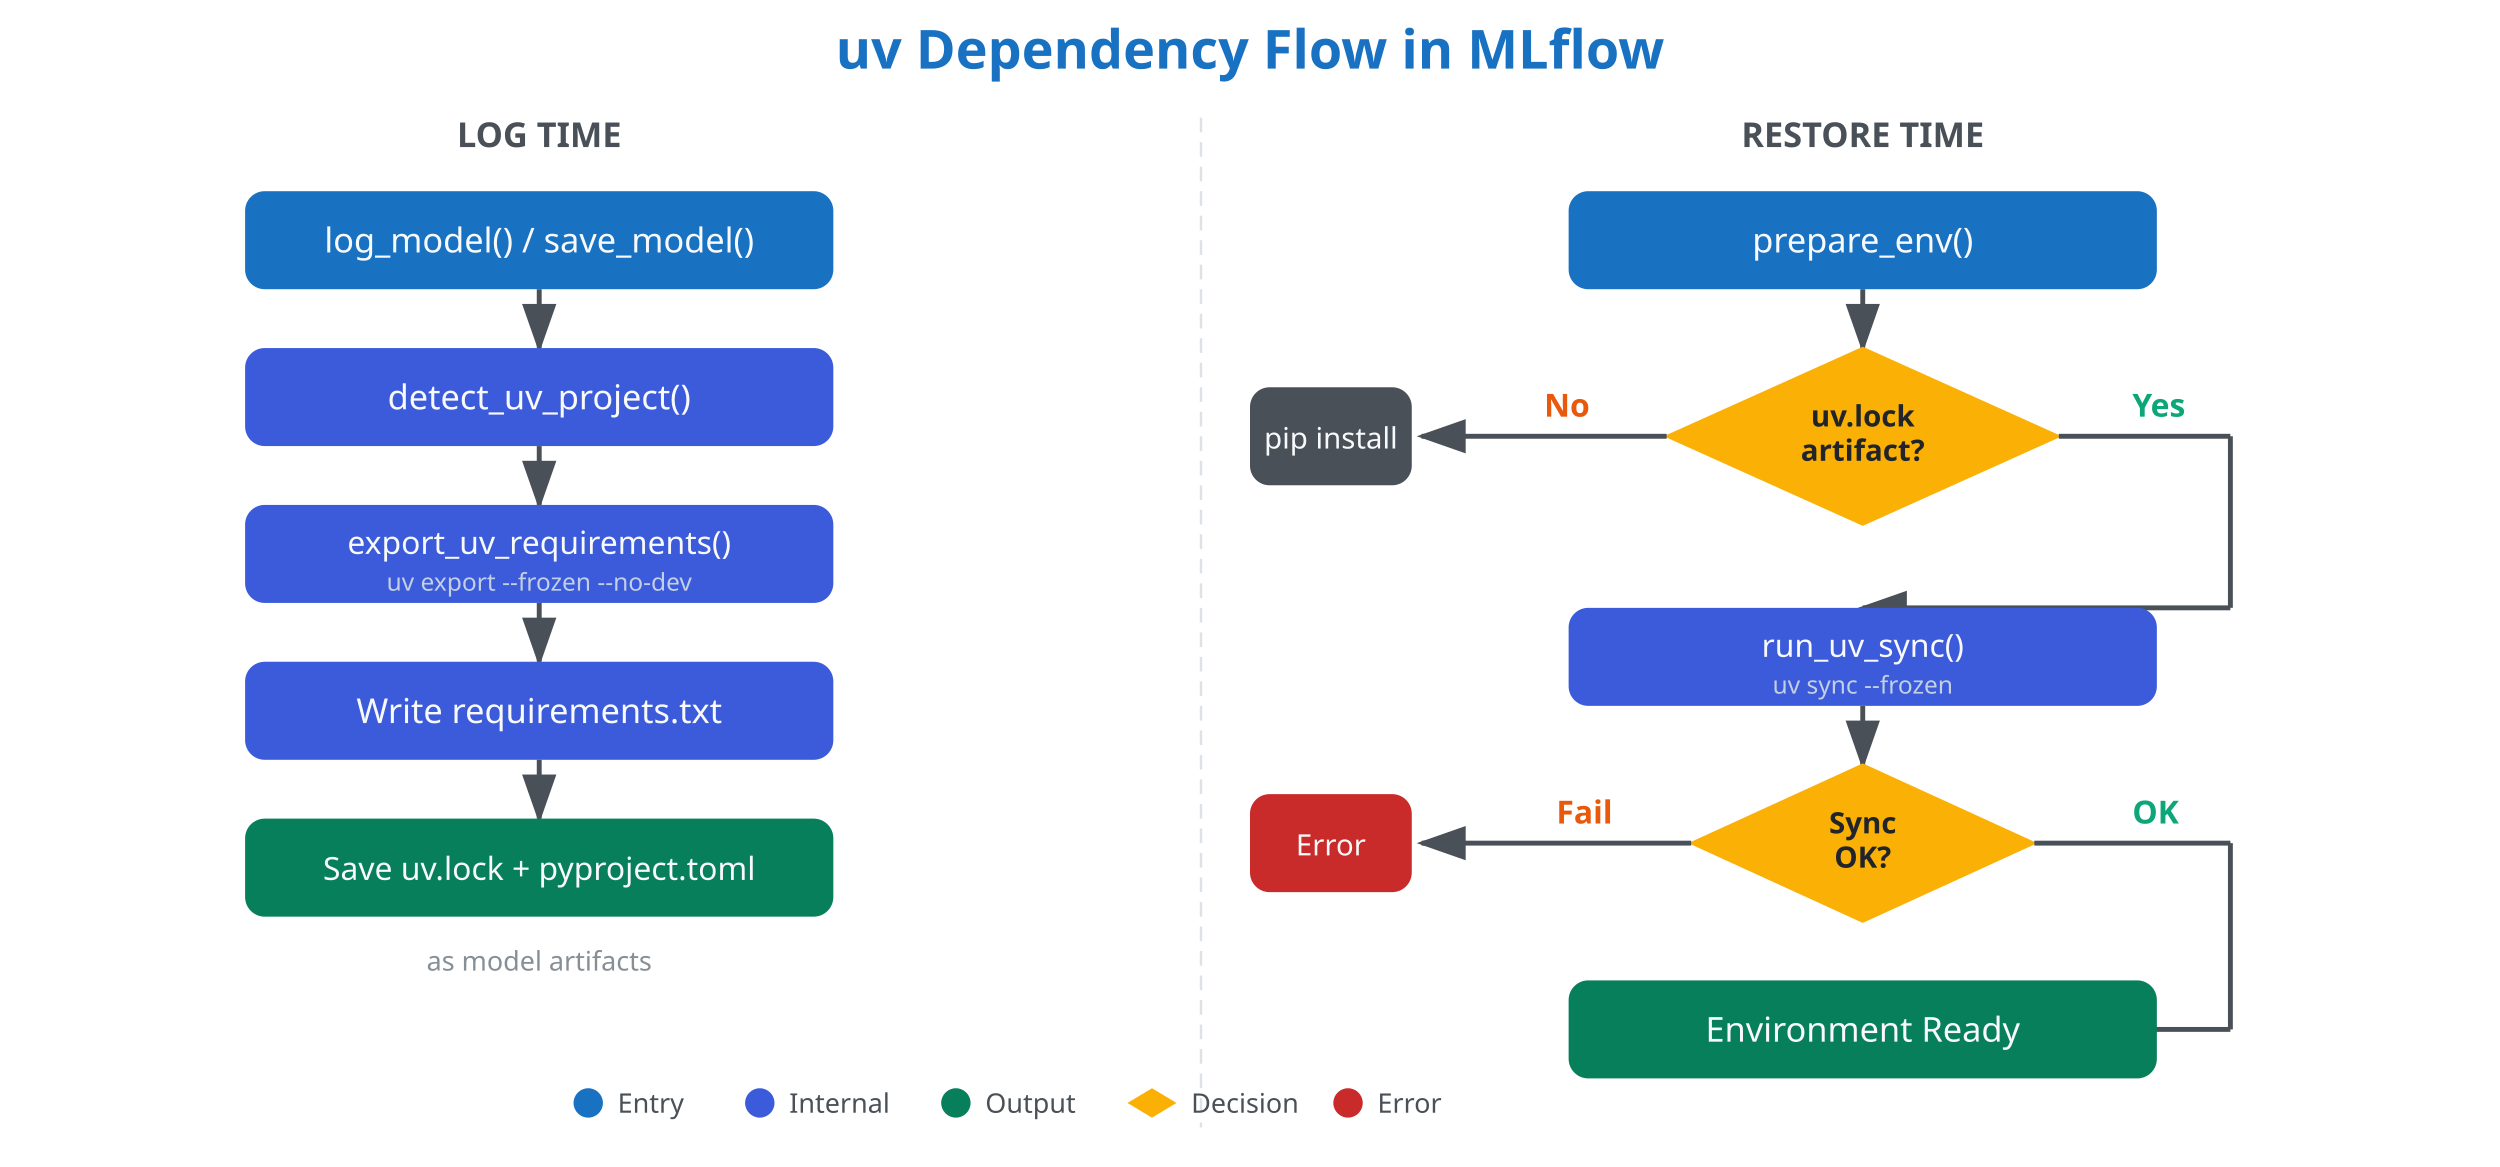
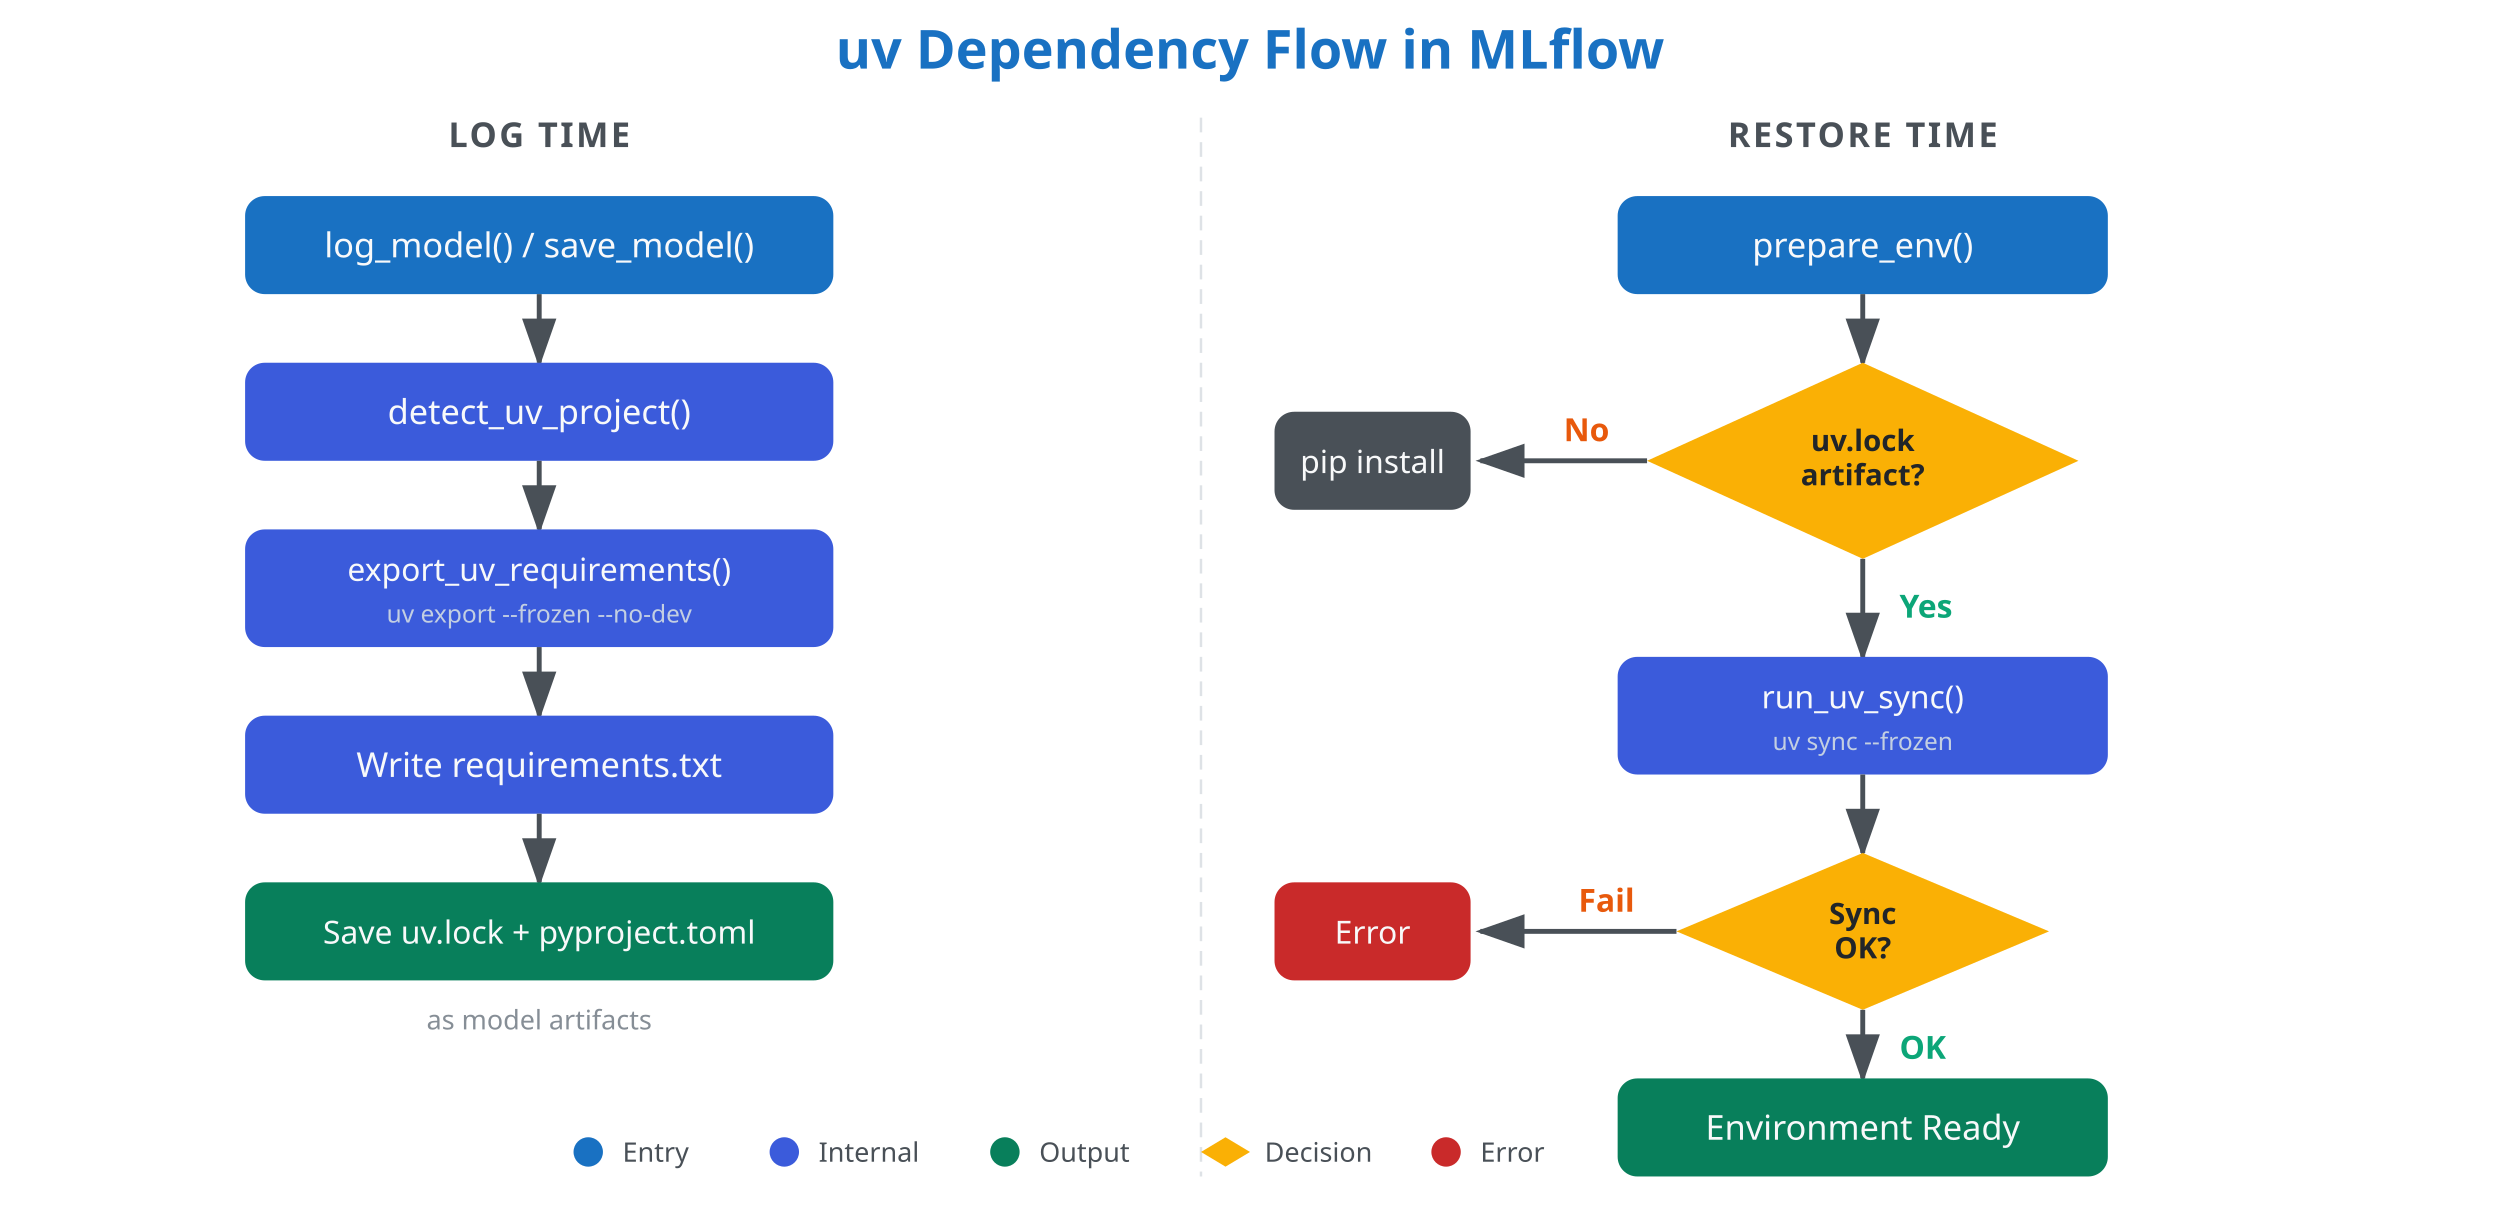
- <svg xmlns="http://www.w3.org/2000/svg" viewBox="0 0 1020 476" font-family="Segoe UI, system-ui, -apple-system, sans-serif">
-   <text x="510" y="28" font-size="22" fill="#1971c2" text-anchor="middle" font-weight="600">uv Dependency Flow in MLflow</text>
-   <text x="220" y="60" font-size="14" fill="#495057" text-anchor="middle" font-weight="600">LOG TIME</text>
-   <text x="760" y="60" font-size="14" fill="#495057" text-anchor="middle" font-weight="600">RESTORE TIME</text>
-   <line x1="490" y1="48" x2="490" y2="460" stroke="#dee2e6" stroke-width="1" stroke-dasharray="6,4" />
-   <rect x="100" y="78" width="240" height="40" rx="8" fill="#1971c2" />
-   <text x="220" y="103" font-size="14" fill="#f8f9fa" text-anchor="middle">log_model() / save_model()</text>
-   <line x1="220" y1="118" x2="220" y2="142" stroke="#495057" stroke-width="2" marker-end="url(#arrow)" />
-   <rect x="100" y="142" width="240" height="40" rx="8" fill="#3b5bdb" />
-   <text x="220" y="167" font-size="14" fill="#f8f9fa" text-anchor="middle">detect_uv_project()</text>
-   <line x1="220" y1="182" x2="220" y2="206" stroke="#495057" stroke-width="2" marker-end="url(#arrow)" />
-   <rect x="100" y="206" width="240" height="40" rx="8" fill="#3b5bdb" />
-   <text x="220" y="226" font-size="13" fill="#f8f9fa" text-anchor="middle">export_uv_requirements()</text>
-   <text x="220" y="241" font-size="10" fill="#c3cfe2" text-anchor="middle">uv export --frozen --no-dev</text>
-   <line x1="220" y1="246" x2="220" y2="270" stroke="#495057" stroke-width="2" marker-end="url(#arrow)" />
-   <rect x="100" y="270" width="240" height="40" rx="8" fill="#3b5bdb" />
-   <text x="220" y="295" font-size="14" fill="#f8f9fa" text-anchor="middle">Write requirements.txt</text>
-   <line x1="220" y1="310" x2="220" y2="334" stroke="#495057" stroke-width="2" marker-end="url(#arrow)" />
-   <rect x="100" y="334" width="240" height="40" rx="8" fill="#087f5b" />
-   <text x="220" y="359" font-size="13" fill="#f8f9fa" text-anchor="middle">Save uv.lock + pyproject.toml</text>
-   <text x="220" y="396" font-size="11" fill="#868e96" text-anchor="middle">as model artifacts</text>
-   <rect x="640" y="78" width="240" height="40" rx="8" fill="#1971c2" />
-   <text x="760" y="103" font-size="14" fill="#f8f9fa" text-anchor="middle">prepare_env()</text>
-   <line x1="760" y1="118" x2="760" y2="142" stroke="#495057" stroke-width="2" marker-end="url(#arrow)" />
-   <polygon points="760,142 840,178 760,214 680,178" fill="#fab005" stroke="#fab005" />
-   <text x="760" y="174" font-size="12" fill="#212529" text-anchor="middle" font-weight="600">uv.lock</text>
-   <text x="760" y="188" font-size="12" fill="#212529" text-anchor="middle" font-weight="600">artifact?</text>
-   <line x1="680" y1="178" x2="580" y2="178" stroke="#495057" stroke-width="2" marker-end="url(#arrow)" />
-   <text x="630" y="170" font-size="13" fill="#e8590c" font-weight="600">No</text>
-   <rect x="510" y="158" width="66" height="40" rx="8" fill="#495057" />
-   <text x="543" y="183" font-size="12" fill="#f8f9fa" text-anchor="middle">pip install</text>
-   <line x1="840" y1="178" x2="910" y2="178" stroke="#495057" stroke-width="2" />
-   <text x="870" y="170" font-size="13" fill="#0ca678" font-weight="600">Yes</text>
-   <line x1="910" y1="178" x2="910" y2="248" stroke="#495057" stroke-width="2" />
-   <line x1="910" y1="248" x2="760" y2="248" stroke="#495057" stroke-width="2" marker-end="url(#arrow)" />
-   <rect x="640" y="248" width="240" height="40" rx="8" fill="#3b5bdb" />
-   <text x="760" y="268" font-size="13" fill="#f8f9fa" text-anchor="middle">run_uv_sync()</text>
-   <text x="760" y="283" font-size="10" fill="#c3cfe2" text-anchor="middle">uv sync --frozen</text>
-   <line x1="760" y1="288" x2="760" y2="312" stroke="#495057" stroke-width="2" marker-end="url(#arrow)" />
-   <polygon points="760,312 830,344 760,376 690,344" fill="#fab005" stroke="#fab005" />
-   <text x="760" y="340" font-size="12" fill="#212529" text-anchor="middle" font-weight="600">Sync</text>
-   <text x="760" y="354" font-size="12" fill="#212529" text-anchor="middle" font-weight="600">OK?</text>
-   <line x1="690" y1="344" x2="580" y2="344" stroke="#495057" stroke-width="2" marker-end="url(#arrow)" />
-   <text x="635" y="336" font-size="13" fill="#e8590c" font-weight="600">Fail</text>
-   <rect x="510" y="324" width="66" height="40" rx="8" fill="#c92a2a" />
-   <text x="543" y="349" font-size="12" fill="#f8f9fa" text-anchor="middle">Error</text>
-   <line x1="830" y1="344" x2="910" y2="344" stroke="#495057" stroke-width="2" />
-   <text x="870" y="336" font-size="13" fill="#0ca678" font-weight="600">OK</text>
-   <line x1="910" y1="344" x2="910" y2="420" stroke="#495057" stroke-width="2" />
-   <line x1="910" y1="420" x2="760" y2="420" stroke="#495057" stroke-width="2" marker-end="url(#arrow)" />
-   <rect x="640" y="400" width="240" height="40" rx="8" fill="#087f5b" />
-   <text x="760" y="425" font-size="14" fill="#f8f9fa" text-anchor="middle">Environment Ready</text>
-   <circle cx="240" cy="450" r="6" fill="#1971c2" />
-   <text x="252" y="454" font-size="11" fill="#495057">Entry</text>
-   <circle cx="310" cy="450" r="6" fill="#3b5bdb" />
-   <text x="322" y="454" font-size="11" fill="#495057">Internal</text>
-   <circle cx="390" cy="450" r="6" fill="#087f5b" />
-   <text x="402" y="454" font-size="11" fill="#495057">Output</text>
-   <polygon points="470,444 480,450 470,456 460,450" fill="#fab005" />
-   <text x="486" y="454" font-size="11" fill="#495057">Decision</text>
-   <circle cx="550" cy="450" r="6" fill="#c92a2a" />
-   <text x="562" y="454" font-size="11" fill="#495057">Error</text>
+ <svg xmlns="http://www.w3.org/2000/svg" viewBox="0 0 1020 500" font-family="Segoe UI, system-ui, -apple-system, sans-serif">
  <defs>
    <marker id="arrow" markerWidth="10" markerHeight="7" refX="9" refY="3.5" orient="auto">
      <polygon points="0 0, 10 3.5, 0 7" fill="#495057" />
    </marker>
  </defs>
+   <text x="510" y="28" font-size="22" fill="#1971c2" text-anchor="middle" font-weight="600">uv Dependency Flow in MLflow</text>
+   <text x="220" y="60" font-size="14" fill="#495057" text-anchor="middle" font-weight="600" letter-spacing="1">LOG TIME</text>
+   <text x="760" y="60" font-size="14" fill="#495057" text-anchor="middle" font-weight="600" letter-spacing="1">RESTORE TIME</text>
+   <line x1="490" y1="48" x2="490" y2="480" stroke="#dee2e6" stroke-width="1" stroke-dasharray="6,4" />
+   <rect x="100" y="80" width="240" height="40" rx="8" fill="#1971c2" />
+   <text x="220" y="105" font-size="14" fill="#f8f9fa" text-anchor="middle">log_model() / save_model()</text>
+   <line x1="220" y1="120" x2="220" y2="148" stroke="#495057" stroke-width="2" marker-end="url(#arrow)" />
+   <rect x="100" y="148" width="240" height="40" rx="8" fill="#3b5bdb" />
+   <text x="220" y="173" font-size="14" fill="#f8f9fa" text-anchor="middle">detect_uv_project()</text>
+   <line x1="220" y1="188" x2="220" y2="216" stroke="#495057" stroke-width="2" marker-end="url(#arrow)" />
+   <rect x="100" y="216" width="240" height="48" rx="8" fill="#3b5bdb" />
+   <text x="220" y="237" font-size="13" fill="#f8f9fa" text-anchor="middle">export_uv_requirements()</text>
+   <text x="220" y="254" font-size="10" fill="#c3cfe2" text-anchor="middle">uv export --frozen --no-dev</text>
+   <line x1="220" y1="264" x2="220" y2="292" stroke="#495057" stroke-width="2" marker-end="url(#arrow)" />
+   <rect x="100" y="292" width="240" height="40" rx="8" fill="#3b5bdb" />
+   <text x="220" y="317" font-size="14" fill="#f8f9fa" text-anchor="middle">Write requirements.txt</text>
+   <line x1="220" y1="332" x2="220" y2="360" stroke="#495057" stroke-width="2" marker-end="url(#arrow)" />
+   <rect x="100" y="360" width="240" height="40" rx="8" fill="#087f5b" />
+   <text x="220" y="385" font-size="13" fill="#f8f9fa" text-anchor="middle">Save uv.lock + pyproject.toml</text>
+   <text x="220" y="420" font-size="11" fill="#868e96" text-anchor="middle">as model artifacts</text>
+   <rect x="660" y="80" width="200" height="40" rx="8" fill="#1971c2" />
+   <text x="760" y="105" font-size="14" fill="#f8f9fa" text-anchor="middle">prepare_env()</text>
+   <line x1="760" y1="120" x2="760" y2="148" stroke="#495057" stroke-width="2" marker-end="url(#arrow)" />
+   <polygon points="760,148 848,188 760,228 672,188" fill="#fab005" />
+   <text x="760" y="184" font-size="12" fill="#212529" text-anchor="middle" font-weight="600">uv.lock</text>
+   <text x="760" y="198" font-size="12" fill="#212529" text-anchor="middle" font-weight="600">artifact?</text>
+   <line x1="672" y1="188" x2="604" y2="188" stroke="#495057" stroke-width="2" marker-end="url(#arrow)" />
+   <text x="638" y="180" font-size="13" fill="#e8590c" font-weight="600">No</text>
+   <rect x="520" y="168" width="80" height="40" rx="8" fill="#495057" />
+   <text x="560" y="193" font-size="13" fill="#f8f9fa" text-anchor="middle">pip install</text>
+   <line x1="760" y1="228" x2="760" y2="268" stroke="#495057" stroke-width="2" marker-end="url(#arrow)" />
+   <text x="775" y="252" font-size="13" fill="#0ca678" font-weight="600">Yes</text>
+   <rect x="660" y="268" width="200" height="48" rx="8" fill="#3b5bdb" />
+   <text x="760" y="289" font-size="13" fill="#f8f9fa" text-anchor="middle">run_uv_sync()</text>
+   <text x="760" y="306" font-size="10" fill="#c3cfe2" text-anchor="middle">uv sync --frozen</text>
+   <line x1="760" y1="316" x2="760" y2="348" stroke="#495057" stroke-width="2" marker-end="url(#arrow)" />
+   <polygon points="760,348 836,380 760,412 684,380" fill="#fab005" />
+   <text x="760" y="377" font-size="12" fill="#212529" text-anchor="middle" font-weight="600">Sync</text>
+   <text x="760" y="391" font-size="12" fill="#212529" text-anchor="middle" font-weight="600">OK?</text>
+   <line x1="684" y1="380" x2="604" y2="380" stroke="#495057" stroke-width="2" marker-end="url(#arrow)" />
+   <text x="644" y="372" font-size="13" fill="#e8590c" font-weight="600">Fail</text>
+   <rect x="520" y="360" width="80" height="40" rx="8" fill="#c92a2a" />
+   <text x="560" y="385" font-size="13" fill="#f8f9fa" text-anchor="middle">Error</text>
+   <line x1="760" y1="412" x2="760" y2="440" stroke="#495057" stroke-width="2" marker-end="url(#arrow)" />
+   <text x="775" y="432" font-size="13" fill="#0ca678" font-weight="600">OK</text>
+   <rect x="660" y="440" width="200" height="40" rx="8" fill="#087f5b" />
+   <text x="760" y="465" font-size="14" fill="#f8f9fa" text-anchor="middle">Environment Ready</text>
+   <circle cx="240" cy="470" r="6" fill="#1971c2" />
+   <text x="254" y="474" font-size="11" fill="#495057">Entry</text>
+   <circle cx="320" cy="470" r="6" fill="#3b5bdb" />
+   <text x="334" y="474" font-size="11" fill="#495057">Internal</text>
+   <circle cx="410" cy="470" r="6" fill="#087f5b" />
+   <text x="424" y="474" font-size="11" fill="#495057">Output</text>
+   <polygon points="500,464 510,470 500,476 490,470" fill="#fab005" />
+   <text x="516" y="474" font-size="11" fill="#495057">Decision</text>
+   <circle cx="590" cy="470" r="6" fill="#c92a2a" />
+   <text x="604" y="474" font-size="11" fill="#495057">Error</text>
</svg>
